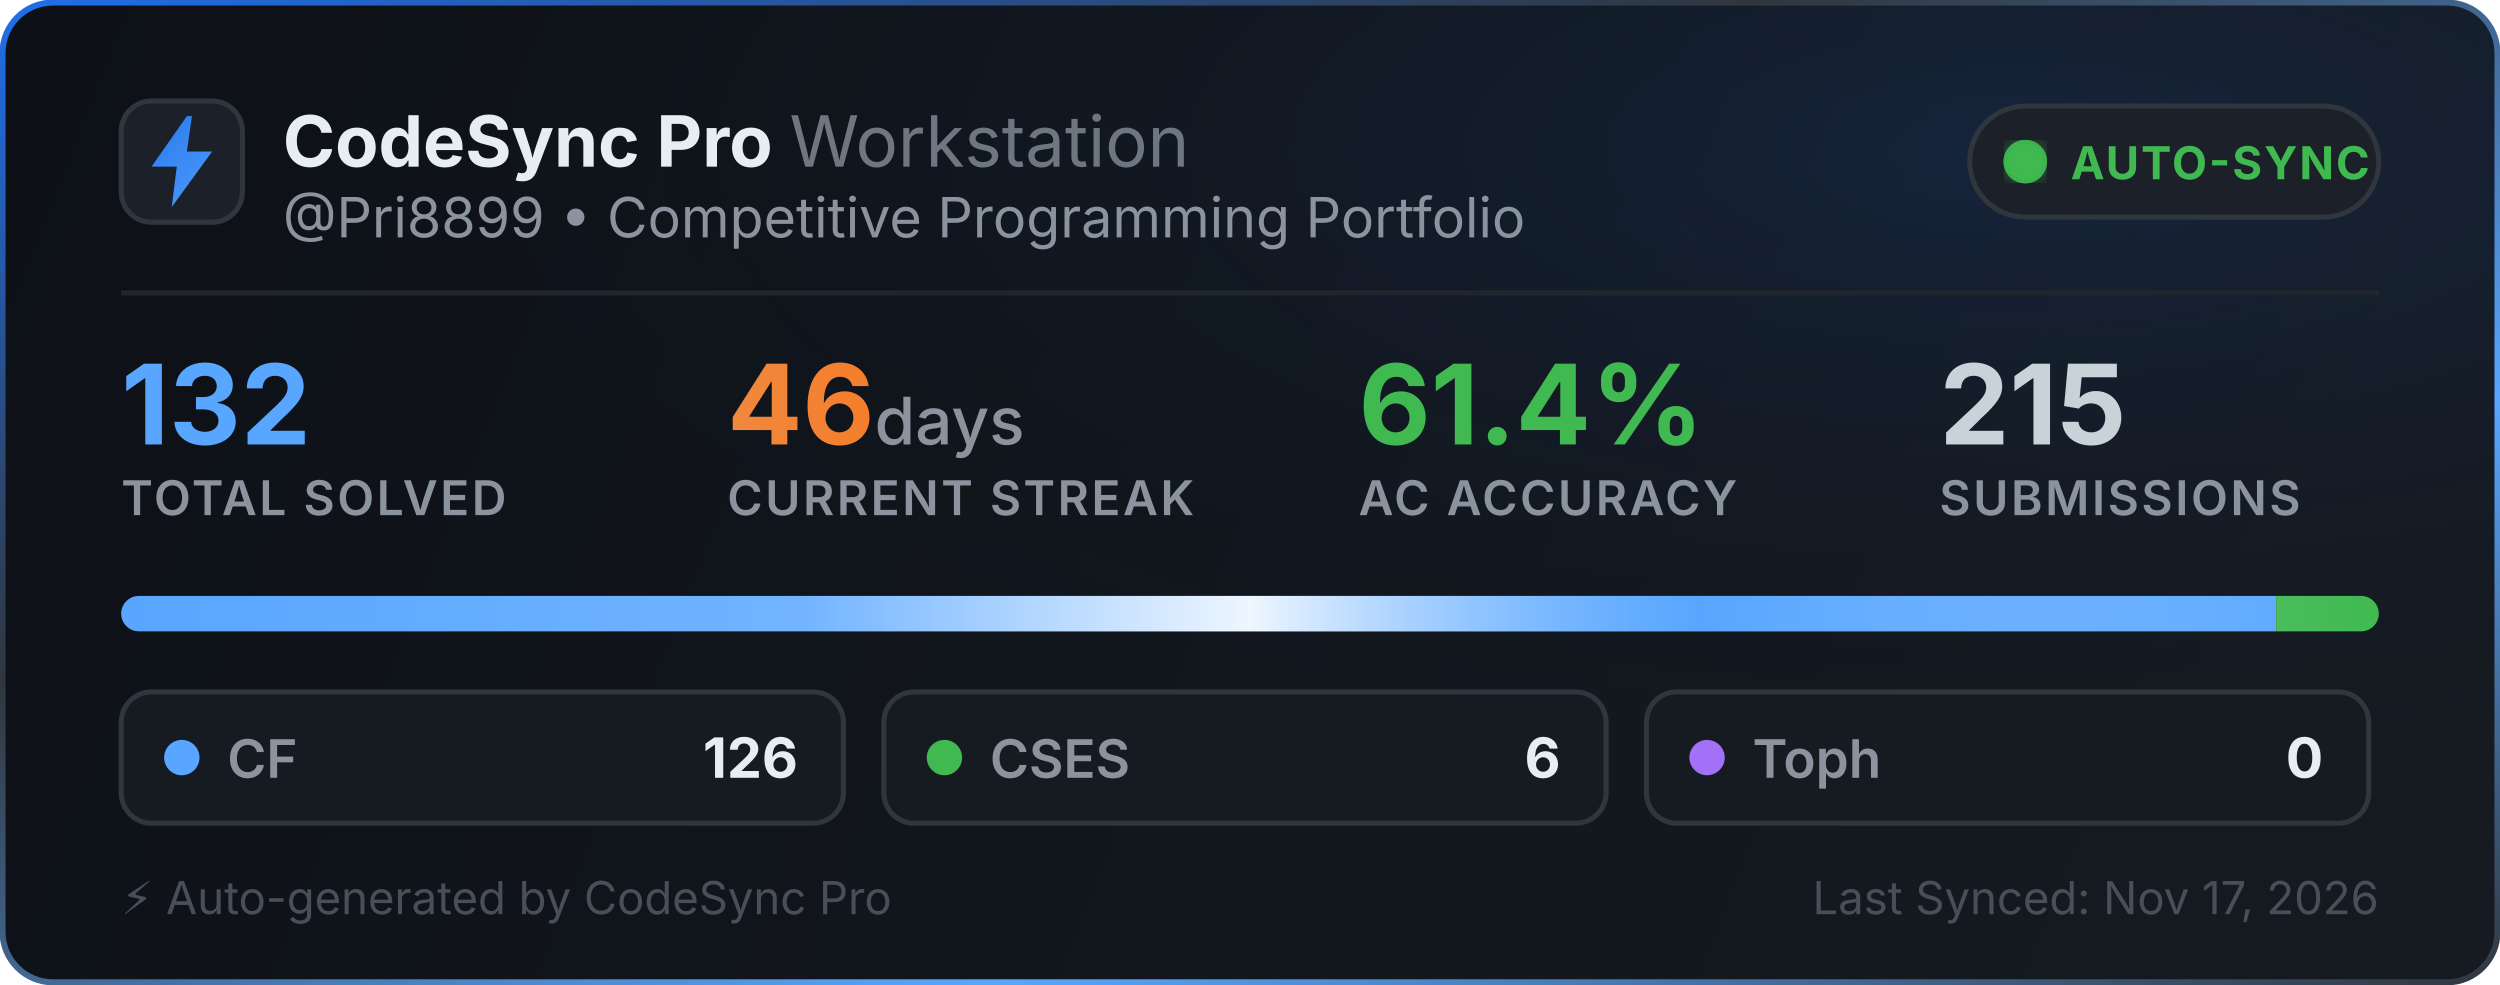
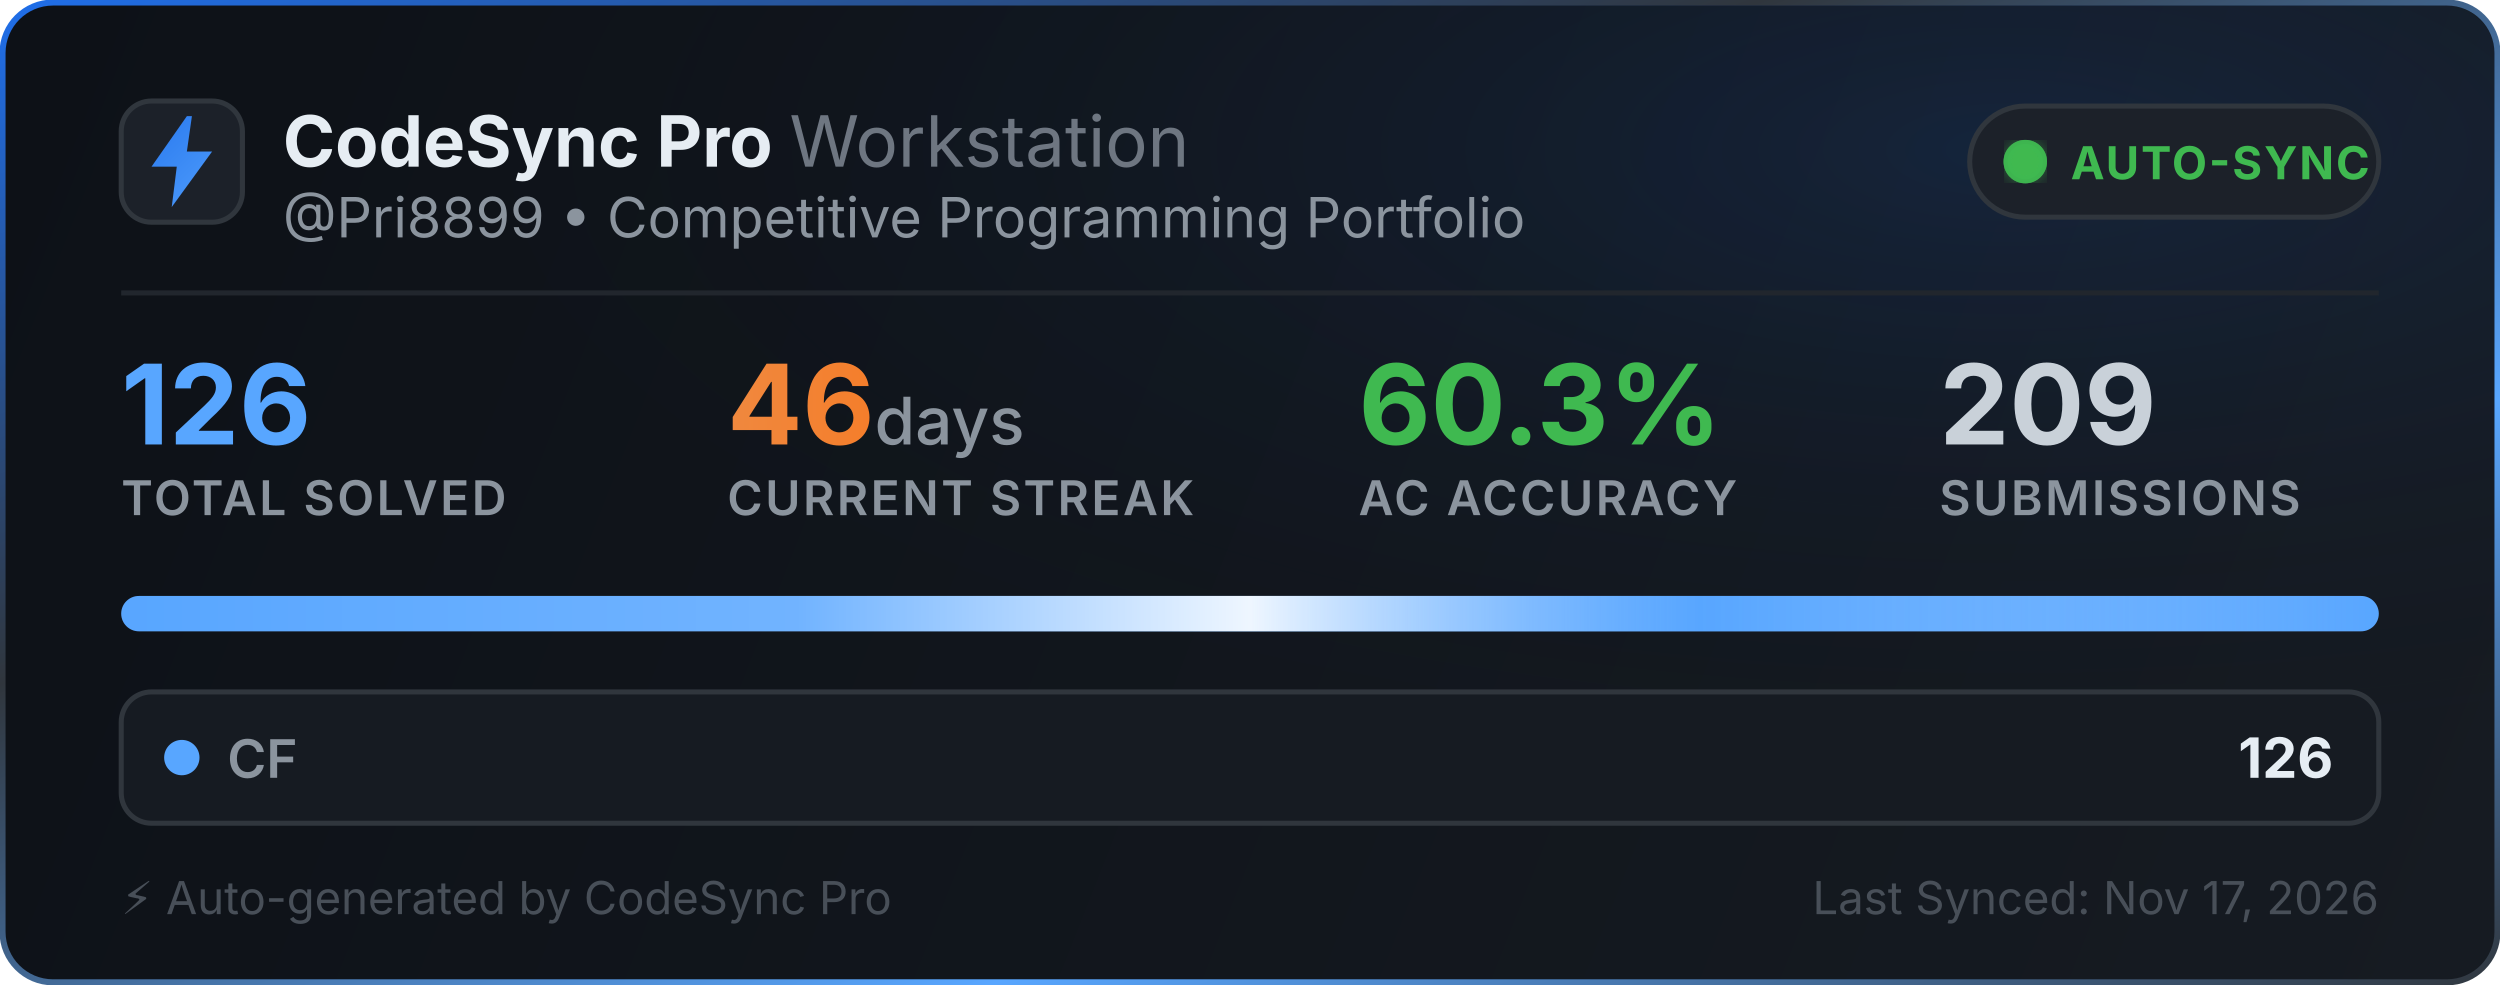
<svg xmlns="http://www.w3.org/2000/svg" width="495" height="195" viewBox="0 0 495 195" fill="none">
  <defs>
    <linearGradient id="bg" x1="0" y1="0" x2="495" y2="195" gradientUnits="userSpaceOnUse">
      <stop offset="0%" stop-color="#0d1117" />
      <stop offset="100%" stop-color="#161b22" />
    </linearGradient>
    <linearGradient id="border-flow" x1="0%" y1="0%" x2="100%" y2="100%">
      <stop offset="0%" stop-color="#1f6feb">
        <animate attributeName="stop-color" values="#1f6feb; #58a6ff; #3fb950; #1f6feb" dur="6s" repeatCount="indefinite" />
      </stop>
      <stop offset="35%" stop-color="#30363d">
        <animate attributeName="stop-color" values="#30363d; #1f6feb; #30363d; #30363d" dur="6s" repeatCount="indefinite" />
      </stop>
      <stop offset="70%" stop-color="#58a6ff">
        <animate attributeName="stop-color" values="#58a6ff; #3fb950; #1f6feb; #58a6ff" dur="6s" repeatCount="indefinite" />
      </stop>
      <stop offset="100%" stop-color="#30363d">
        <animate attributeName="stop-color" values="#30363d; #30363d; #58a6ff; #30363d" dur="6s" repeatCount="indefinite" />
      </stop>
    </linearGradient>
    <radialGradient id="aurora" cx="80%" cy="15%" r="65%">
      <stop offset="0%" stop-color="#1f6feb" stop-opacity="0.14">
        <animate attributeName="stop-opacity" values="0.06; 0.22; 0.06" dur="3.5s" repeatCount="indefinite" />
      </stop>
      <stop offset="100%" stop-color="#0d1117" stop-opacity="0" />
    </radialGradient>
    <linearGradient id="icon-grad" x1="0" y1="0" x2="24" y2="24" gradientUnits="userSpaceOnUse">
      <stop offset="0%" stop-color="#1f6feb">
        <animate attributeName="stop-color" values="#1f6feb; #58a6ff; #388bfd; #1f6feb" dur="2.5s" repeatCount="indefinite" />
      </stop>
      <stop offset="100%" stop-color="#58a6ff">
        <animate attributeName="stop-color" values="#58a6ff; #79c0ff; #1f6feb; #58a6ff" dur="2.5s" repeatCount="indefinite" />
      </stop>
    </linearGradient>
    <linearGradient id="streak-flame" x1="0%" y1="0%" x2="100%" y2="0%">
      <stop offset="0%" stop-color="#f0883e">
        <animate attributeName="stop-color" values="#f0883e; #ff7b72; #f97316; #f0883e" dur="2.2s" repeatCount="indefinite" />
      </stop>
      <stop offset="100%" stop-color="#f97316">
        <animate attributeName="stop-color" values="#f97316; #f0883e; #ff7b72; #f97316" dur="2.2s" repeatCount="indefinite" />
      </stop>
    </linearGradient>
    <linearGradient id="laser-sweep" x1="0%" y1="0%" x2="100%" y2="0%">
      <stop offset="0%" stop-color="#ffffff" stop-opacity="0" />
      <stop offset="30%" stop-color="#ffffff" stop-opacity="0.15" />
      <stop offset="50%" stop-color="#ffffff" stop-opacity="0.9" />
      <stop offset="70%" stop-color="#58a6ff" stop-opacity="0.45" />
      <stop offset="100%" stop-color="#ffffff" stop-opacity="0" />
      <animate attributeName="x1" values="-150%; 150%" dur="2.4s" repeatCount="indefinite" />
      <animate attributeName="x2" values="-50%; 250%" dur="2.4s" repeatCount="indefinite" />
    </linearGradient>
    <clipPath id="bar-clip">
      <rect x="24" y="118" width="447" height="7" rx="3.5" />
    </clipPath>
    <filter id="glow">
      <feGaussianBlur stdDeviation="2" result="blur" />
      <feMerge>
        <feMergeNode in="blur" />
        <feMergeNode in="SourceGraphic" />
      </feMerge>
    </filter>
  </defs>
  <style>
    .title { font-family: -apple-system, BlinkMacSystemFont, "Segoe UI", Inter, Helvetica, Arial, sans-serif; font-size: 14px; font-weight: 700; fill: #e6edf3; }
    .subtitle { font-family: -apple-system, BlinkMacSystemFont, "Segoe UI", Inter, Helvetica, Arial, sans-serif; font-size: 11px; fill: #8b949e; }
    .stat-val { font-family: -apple-system, BlinkMacSystemFont, "Segoe UI", Inter, Helvetica, Arial, sans-serif; font-weight: 700; }
    .stat-lbl { font-family: -apple-system, BlinkMacSystemFont, "Segoe UI", Inter, Helvetica, Arial, sans-serif; font-size: 9.5px; font-weight: 600; fill: #8b949e; letter-spacing: 0.5px; }
  </style>
  <rect x="0.5" y="0.5" width="494" height="194" rx="10" fill="url(#bg)" stroke="url(#border-flow)" stroke-width="1.2" />
  <rect x="1" y="1" width="493" height="193" rx="10" fill="url(#aurora)" pointer-events="none" />
  <g transform="translate(24, 20)">
    <rect width="24" height="24" rx="6" fill="#1c2129" stroke="#30363d" stroke-width="1" />
    <path d="M13 3L6 13h5l-1 8 8-11h-5l1-7z" fill="url(#icon-grad)" />
  </g>
  <g>
    <text x="56" y="33" class="title">CodeSync Pro <tspan font-weight="400" fill="#6e7681">Workstation</tspan>
    </text>
    <text x="56" y="47" class="subtitle">@Pri8899 • Competitive Programming Portfolio</text>
  </g>
  <g transform="translate(390, 21)">
    <rect width="81" height="22" rx="11" fill="#1c2129" stroke="#30363d" stroke-width="1" />
    <circle cx="11" cy="11" r="3.5" fill="#3fb950" filter="url(#glow)" />
    <circle cx="11" cy="11" r="3.5" fill="none" stroke="#3fb950" stroke-width="1.6" opacity="0.8">
      <animate attributeName="r" values="3.5; 10" dur="2s" repeatCount="indefinite" />
      <animate attributeName="opacity" values="0.85; 0" dur="2s" repeatCount="indefinite" />
      <animate attributeName="stroke-width" values="1.6; 0.2" dur="2s" repeatCount="indefinite" />
    </circle>
    <circle cx="11" cy="11" r="3.5" fill="none" stroke="#3fb950" stroke-width="1.6" opacity="0.8">
      <animate attributeName="r" values="3.5; 10" dur="2s" begin="1s" repeatCount="indefinite" />
      <animate attributeName="opacity" values="0.85; 0" dur="2s" begin="1s" repeatCount="indefinite" />
      <animate attributeName="stroke-width" values="1.6; 0.2" dur="2s" begin="1s" repeatCount="indefinite" />
    </circle>
    <text x="20" y="14.5" font-family="-apple-system, BlinkMacSystemFont, Segoe UI, Inter, Helvetica, Arial, sans-serif" font-size="9" font-weight="700" fill="#3fb950" letter-spacing="0.4px">AUTO-SYNC</text>
  </g>
  <line x1="24" y1="58" x2="471" y2="58" stroke="#21262d" stroke-width="1" />
  <g transform="translate(24, 68)">
    <g>
-       <text x="0" y="20" class="stat-val" font-size="22" fill="#58a6ff">132</text>
+       <text x="0" y="20" class="stat-val" font-size="22" fill="#58a6ff">126</text>
      <text x="0" y="34" class="stat-lbl">TOTAL SOLVED</text>
    </g>
    <g>
      <text x="120" y="20" class="stat-val" font-size="22" fill="url(#streak-flame)">46<tspan font-size="13" font-weight="500" fill="#8b949e"> days</tspan>
      </text>
      <text x="120" y="34" class="stat-lbl">CURRENT STREAK</text>
    </g>
    <g>
-       <text x="245" y="20" class="stat-val" font-size="22" fill="#3fb950">61.4%</text>
+       <text x="245" y="20" class="stat-val" font-size="22" fill="#3fb950">60.3%</text>
      <text x="245" y="34" class="stat-lbl">AC ACCURACY</text>
    </g>
    <g>
-       <text x="360" y="20" class="stat-val" font-size="22" fill="#c9d1d9">215</text>
+       <text x="360" y="20" class="stat-val" font-size="22" fill="#c9d1d9">209</text>
      <text x="360" y="34" class="stat-lbl">SUBMISSIONS</text>
    </g>
  </g>
  <g>
    <rect x="24" y="118" width="447" height="7" rx="3.5" fill="#21262d" />
    <g clip-path="url(#bar-clip)">
-       <rect x="24" y="118" width="426.682" height="7" fill="#58a6ff" />
-       <rect x="450.682" y="118" width="20.318" height="7" fill="#3fb950" />
+       <rect x="24" y="118" width="447" height="7" fill="#58a6ff" />
      <rect x="24" y="118" width="447" height="7" fill="url(#laser-sweep)" />
    </g>
  </g>
  <g transform="translate(24, 137)">
-     <rect width="143" height="26" rx="6" fill="#161b22" stroke="#30363d" stroke-width="1" />
+     <rect width="447" height="26" rx="6" fill="#161b22" stroke="#30363d" stroke-width="1" />
    <circle cx="12" cy="13" r="3.5" fill="#58a6ff">
      <animate attributeName="r" values="3.0; 4.3; 3.0" dur="2s" repeatCount="indefinite" />
      <animate attributeName="opacity" values="0.75; 1; 0.75" dur="2s" repeatCount="indefinite" />
    </circle>
    <text x="21" y="17" font-family="-apple-system, BlinkMacSystemFont, Segoe UI, Inter, Helvetica, Arial, sans-serif" font-size="10.5" font-weight="600" fill="#8b949e">CF</text>
-     <text x="134" y="17" text-anchor="end" font-family="-apple-system, BlinkMacSystemFont, Segoe UI, Inter, Helvetica, Arial, sans-serif" font-size="11" font-weight="700" fill="#e6edf3">126</text>
-   </g>
-   <g transform="translate(175, 137)">
-     <rect width="143" height="26" rx="6" fill="#161b22" stroke="#30363d" stroke-width="1" />
-     <circle cx="12" cy="13" r="3.5" fill="#3fb950">
-       <animate attributeName="r" values="3.0; 4.3; 3.0" dur="2.25s" repeatCount="indefinite" />
-       <animate attributeName="opacity" values="0.75; 1; 0.75" dur="2.25s" repeatCount="indefinite" />
-     </circle>
-     <text x="21" y="17" font-family="-apple-system, BlinkMacSystemFont, Segoe UI, Inter, Helvetica, Arial, sans-serif" font-size="10.5" font-weight="600" fill="#8b949e">CSES</text>
-     <text x="134" y="17" text-anchor="end" font-family="-apple-system, BlinkMacSystemFont, Segoe UI, Inter, Helvetica, Arial, sans-serif" font-size="11" font-weight="700" fill="#e6edf3">6</text>
-   </g>
-   <g transform="translate(326, 137)">
-     <rect width="143" height="26" rx="6" fill="#161b22" stroke="#30363d" stroke-width="1" />
-     <circle cx="12" cy="13" r="3.5" fill="#a371f7">
-       <animate attributeName="r" values="3.0; 4.3; 3.0" dur="2.5s" repeatCount="indefinite" />
-       <animate attributeName="opacity" values="0.75; 1; 0.75" dur="2.5s" repeatCount="indefinite" />
-     </circle>
-     <text x="21" y="17" font-family="-apple-system, BlinkMacSystemFont, Segoe UI, Inter, Helvetica, Arial, sans-serif" font-size="10.5" font-weight="600" fill="#8b949e">Toph</text>
-     <text x="134" y="17" text-anchor="end" font-family="-apple-system, BlinkMacSystemFont, Segoe UI, Inter, Helvetica, Arial, sans-serif" font-size="11" font-weight="700" fill="#e6edf3">0</text>
+     <text x="438" y="17" text-anchor="end" font-family="-apple-system, BlinkMacSystemFont, Segoe UI, Inter, Helvetica, Arial, sans-serif" font-size="11" font-weight="700" fill="#e6edf3">126</text>
  </g>
  <text x="24" y="181" font-family="-apple-system, BlinkMacSystemFont, Segoe UI, Inter, Helvetica, Arial, sans-serif" font-size="9" fill="#484f58">⚡ Auto-generated by CodeSync Pro</text>
  <text x="471" y="181" text-anchor="end" font-family="-apple-system, BlinkMacSystemFont, Segoe UI, Inter, Helvetica, Arial, sans-serif" font-size="9" fill="#484f58">Last Synced: Nov 17, 2026</text>
</svg>
